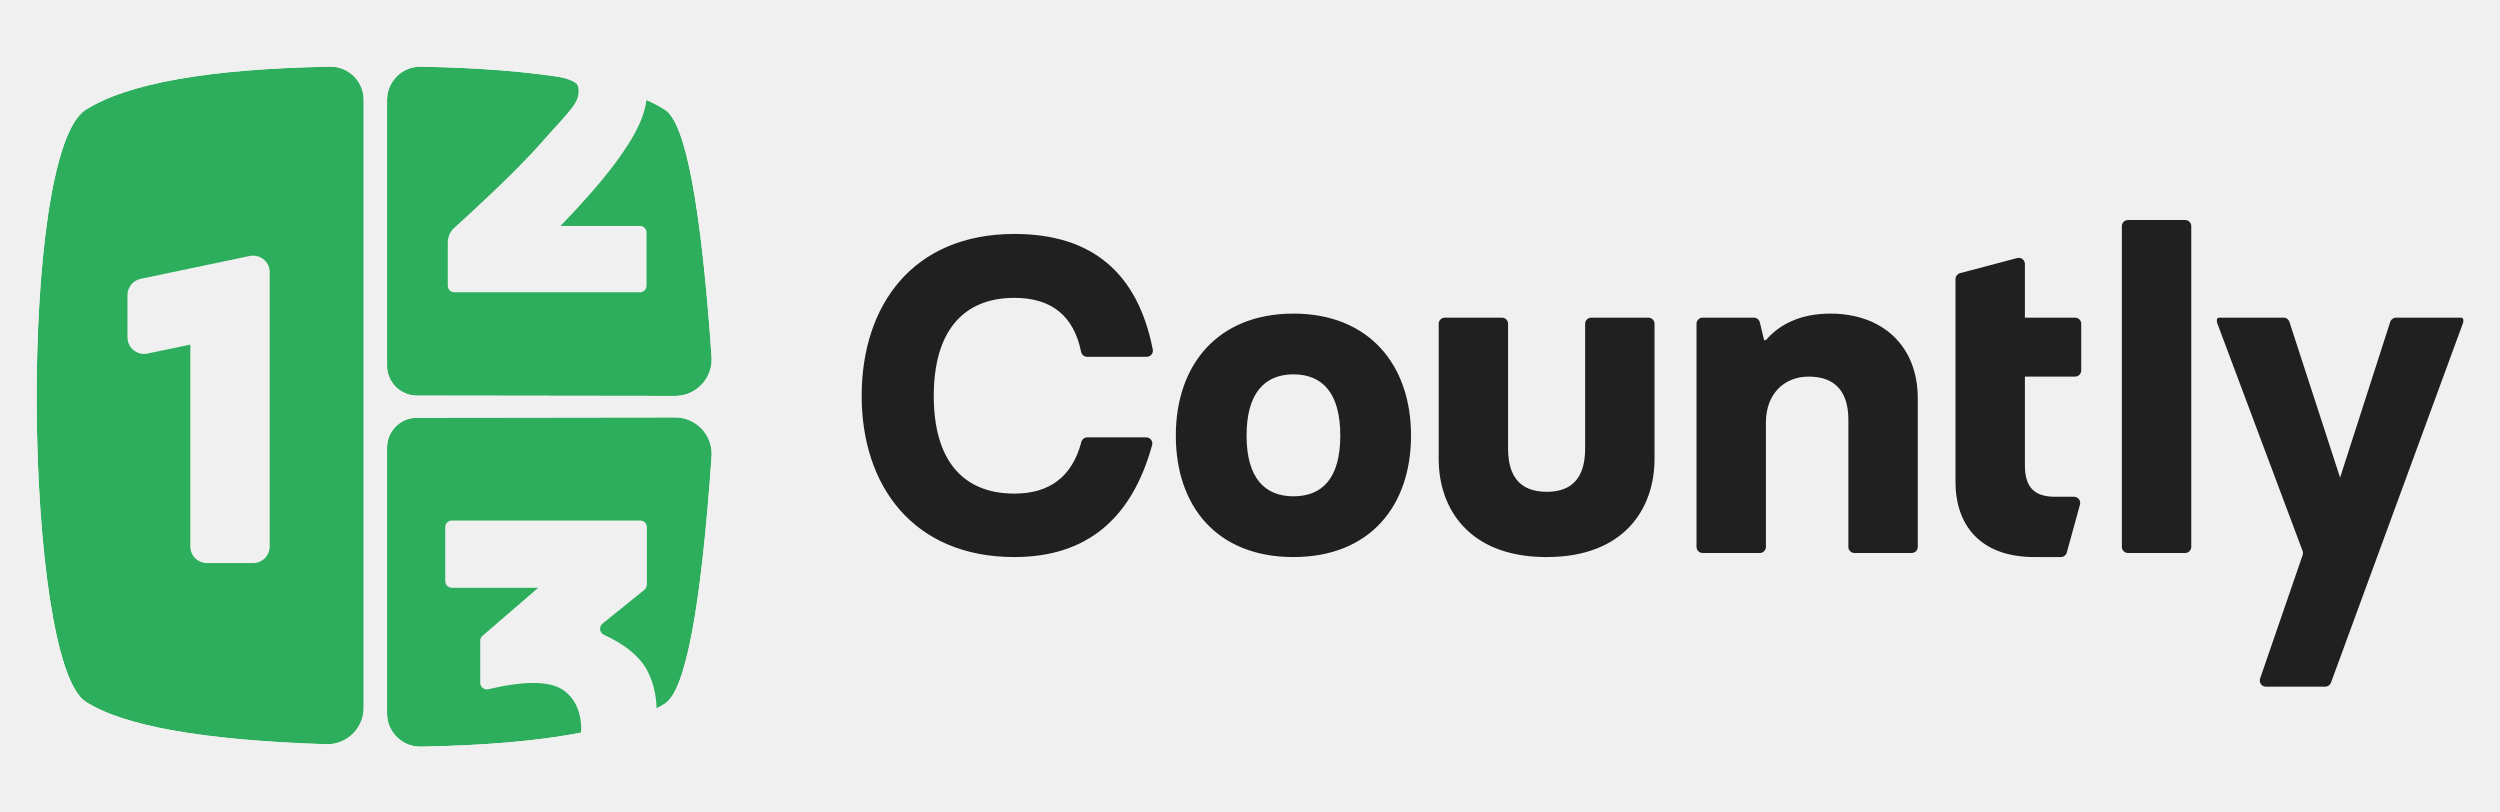
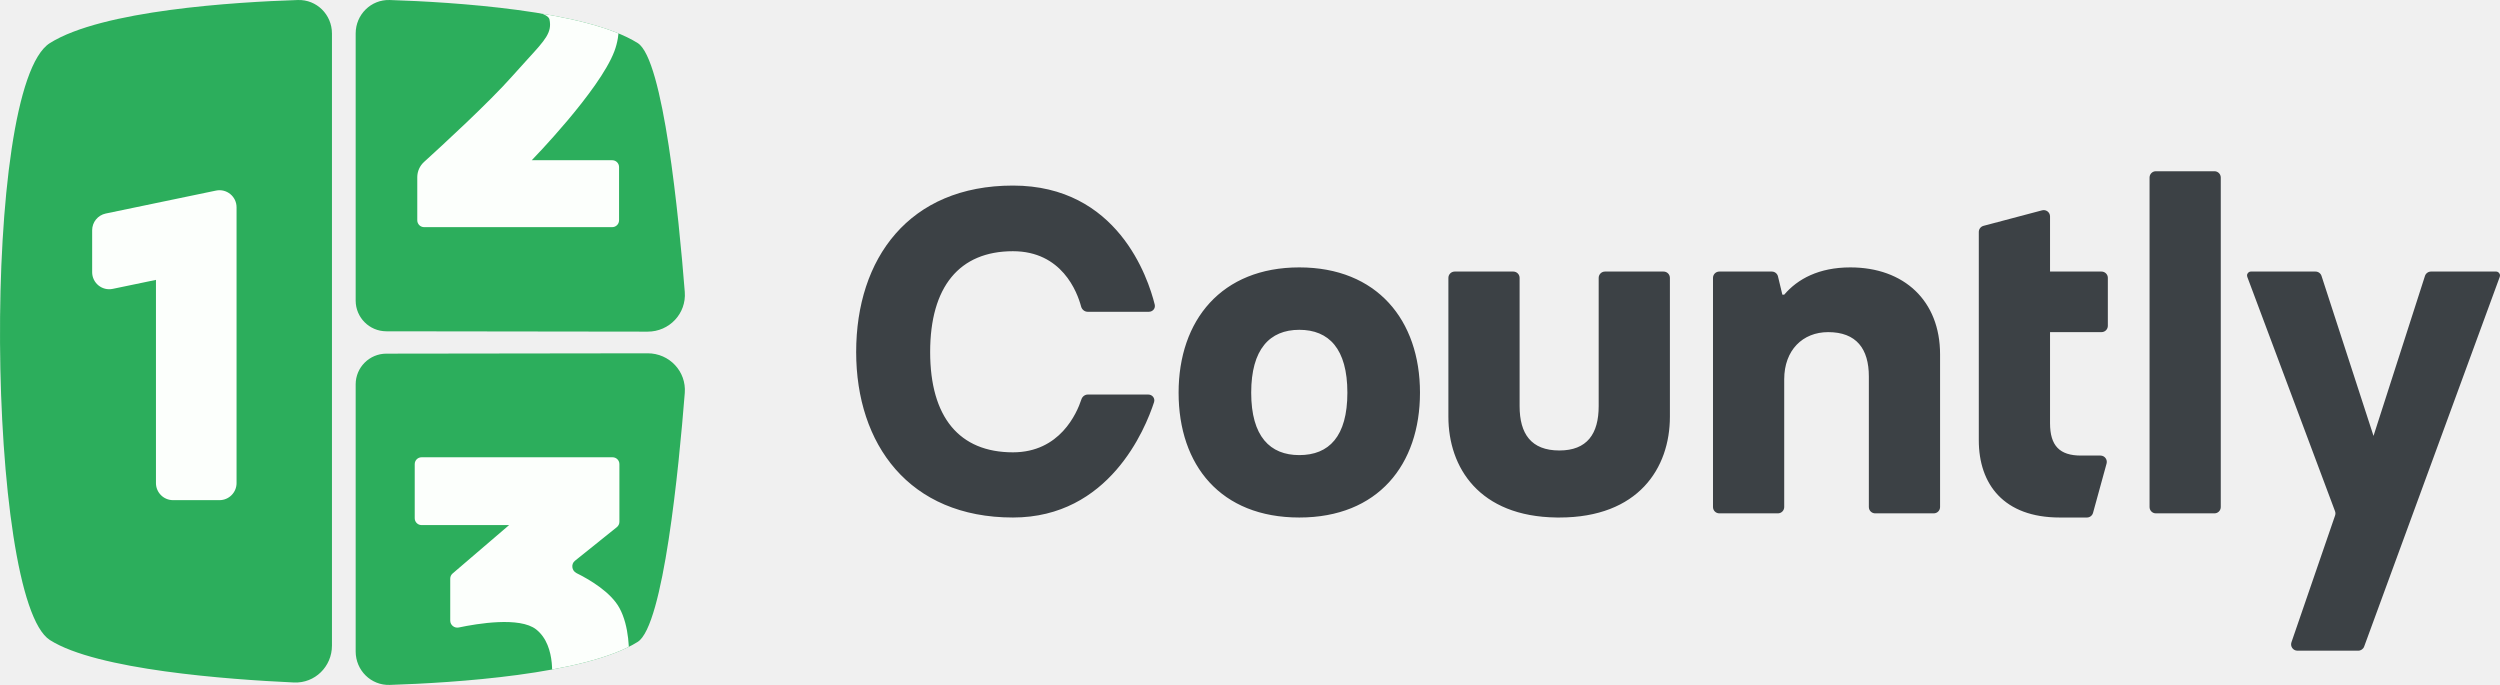
- <svg xmlns="http://www.w3.org/2000/svg" xmlns:xlink="http://www.w3.org/1999/xlink" width="1500px" height="487px" viewBox="0 0 1500 487" version="1.1">
-   <defs>
-     <path d="M383.099,210.442 C395.18,210.427 404.984,220.214 405,232.304 C405,232.82 404.983,233.336 404.948,233.85 C398.624,324.918 389.296,374.351 376.965,382.15 C351.808,398.061 302.979,406.677 230.482,407.997 C219.502,408.196 210.44,399.45 210.24,388.461 C210.236,388.341 210.236,388.22 210.236,388.099 L210.236,228.557 C210.236,218.674 218.234,210.66 228.108,210.647 L383.099,210.442 Z M196.215,19.542 L196.218,19.723 L196.218,384.673 C196.218,396.763 186.426,406.563 174.346,406.563 C174.107,406.563 173.867,406.563 173.628,406.552 C100.247,404.139 52.201,395.644 29.49,381.065 C-7.957,357.027 -11.659,51.878 29.49,25.853 C54.648,9.941 103.476,1.326 175.974,0.003 C186.953,-0.193 196.015,8.553 196.215,19.542 Z M230.117,0.003 L230.482,0.007 C302.979,1.326 351.808,9.941 376.965,25.853 C389.296,33.651 398.624,83.084 404.948,174.152 C404.983,174.667 405,175.182 405,175.699 C404.984,187.788 395.18,197.576 383.099,197.56 L228.108,197.356 C218.234,197.342 210.236,189.328 210.236,179.445 L210.236,19.903 C210.236,19.783 210.236,19.662 210.24,19.542 C210.44,8.553 219.502,-0.193 230.482,0.007 L230.117,0.003 Z" id="path-1" />
-   </defs>
-   <g id="Artboard" stroke="none" stroke-width="1" fill="none" fill-rule="evenodd">
-     <g id="Logo-2021" transform="translate(22, 40)">
-       <path d="M586.651,294.232 C629.429,294.232 656.965,271.842 669.258,227.063 C669.796,225.103 668.643,223.08 666.683,222.542 C666.366,222.456 666.039,222.412 665.71,222.412 L630.372,222.412 C628.7,222.412 627.238,223.538 626.813,225.155 C621.382,245.827 607.994,256.162 586.651,256.162 C555.289,256.162 538.257,235.642 538.257,197.57 C538.257,159.5 555.289,138.711 586.651,138.711 C608.939,138.711 622.279,149.519 626.671,171.135 C627.019,172.849 628.528,174.08 630.277,174.08 L666.058,174.08 C668.09,174.08 669.737,172.435 669.737,170.402 C669.737,170.166 669.714,169.928 669.669,169.696 C660.615,123.478 632.943,100.37 586.651,100.37 C525.82,100.37 495,143.031 495,197.57 C495,251.302 525.82,294.232 586.651,294.232 Z M754.054,294.232 C800.014,294.232 824.616,263.452 824.616,221.331 C824.616,178.941 799.474,148.16 754.054,148.16 C708.634,148.16 683.49,178.941 683.49,221.331 C683.49,263.721 708.094,294.232 754.054,294.232 Z M754.054,257.782 C737.021,257.782 725.937,246.982 725.937,221.331 C725.937,195.951 736.75,184.611 754.054,184.611 C771.356,184.611 782.17,195.681 782.17,221.331 C782.17,246.982 771.356,257.782 754.054,257.782 Z M970.715,235.371 L970.715,154.268 C970.715,152.237 969.067,150.59 967.035,150.59 L932.759,150.59 C930.727,150.59 929.08,152.237 929.08,154.268 L929.08,229.161 C929.08,245.362 922.321,255.081 906.1,255.081 C889.608,255.081 882.85,245.362 882.85,229.161 L882.85,154.268 C882.85,152.237 881.202,150.59 879.17,150.59 L844.895,150.59 C842.862,150.59 841.215,152.237 841.215,154.268 L841.215,235.371 C841.215,265.042 859.233,293.654 904.451,294.223 L905.831,294.232 L906.1,294.232 C952.33,294.232 970.715,265.342 970.715,235.371 Z M1037.545,288.124 L1037.545,213.501 C1037.545,196.491 1048.36,185.961 1063.229,185.961 C1079.721,185.961 1087.022,195.681 1087.022,211.881 L1087.022,288.124 C1087.022,290.155 1088.668,291.802 1090.701,291.802 L1124.979,291.802 C1127.012,291.802 1128.659,290.155 1128.659,288.124 L1128.659,198.921 C1128.659,167.601 1107.564,148.16 1076.207,148.16 C1057.823,148.16 1045.387,154.911 1037.545,164.091 L1036.465,164.091 L1033.898,153.41 C1033.5,151.757 1032.021,150.59 1030.32,150.59 L999.591,150.59 C997.559,150.59 995.911,152.237 995.911,154.268 L995.911,288.124 C995.911,290.155 997.559,291.802 999.591,291.802 L1033.866,291.802 C1035.899,291.802 1037.545,290.155 1037.545,288.124 Z M1198.618,294.232 C1203.922,294.232 1209.226,294.232 1214.519,294.232 C1216.177,294.232 1217.635,293.125 1218.077,291.528 L1226,262.704 C1226.531,260.746 1225.382,258.721 1223.426,258.183 C1223.105,258.096 1222.774,258.052 1222.442,258.052 C1217.238,258.052 1213.436,258.052 1211.05,258.052 C1198.618,258.052 1192.938,252.382 1192.938,239.152 L1192.938,185.961 L1223.05,185.961 C1225.083,185.961 1226.73,184.314 1226.73,182.283 L1226.73,154.268 C1226.73,152.237 1225.083,150.59 1223.05,150.59 L1192.938,150.59 L1192.938,118.38 C1192.938,116.347 1191.292,114.702 1189.258,114.702 C1188.938,114.702 1188.629,114.742 1188.319,114.823 L1154.041,123.896 C1152.428,124.323 1151.301,125.783 1151.301,127.451 L1151.301,185.961 L1151.301,249.141 C1151.301,274.792 1165.909,294.232 1198.618,294.232 Z M1292.755,288.124 L1292.755,95.678 C1292.755,93.647 1291.108,92 1289.075,92 L1254.797,92 C1252.764,92 1251.118,93.647 1251.118,95.678 L1251.118,288.124 C1251.118,290.155 1252.764,291.802 1254.797,291.802 L1289.075,291.802 C1291.108,291.802 1292.755,290.155 1292.755,288.124 Z M1376.582,369.589 L1455.768,153.904 C1455.923,153.498 1456,153.07 1456,152.637 L1456,151.941 C1456,151.195 1455.392,150.59 1454.641,150.59 L1415.633,150.59 C1414.042,150.59 1412.628,151.622 1412.131,153.142 L1382.052,246.57 L1351.653,153.132 C1351.155,151.616 1349.752,150.59 1348.15,150.59 L1309.463,150.59 C1308.711,150.59 1308.115,151.195 1308.115,151.941 L1308.115,152.625 C1308.115,153.065 1308.192,153.502 1308.347,153.915 L1359.554,290.564 C1359.852,291.364 1359.863,292.244 1359.587,293.052 L1334.061,367.125 C1333.409,369.044 1334.425,371.138 1336.348,371.8 C1336.735,371.933 1337.133,372 1337.542,372 L1373.123,372 C1374.67,372 1376.052,371.037 1376.582,369.589 Z" id="Shape" fill="#212020" fill-rule="nonzero" />
-       <g id="Clipped">
-         <mask id="mask-2" fill="white">
-           <use xlink:href="#path-1" />
-         </mask>
-         <g id="Shape" />
-         <g id="Group" mask="url(#mask-2)" fill="#2CAE5C" fill-rule="nonzero">
-           <path d="M383.099,210.442 C395.18,210.427 404.984,220.214 405,232.304 C405,232.82 404.983,233.336 404.948,233.85 C398.624,324.918 389.296,374.351 376.965,382.15 C375.397,383.142 373.737,384.105 371.984,385.04 C371.647,376.179 369.696,368.482 366.132,361.949 C361.657,353.749 353.073,346.721 340.379,340.866 C338.385,339.946 337.513,337.582 338.433,335.586 C338.688,335.029 339.069,334.54 339.545,334.155 L339.545,334.155 L364.654,313.857 C365.588,313.101 366.132,311.963 366.132,310.76 L366.132,310.76 L366.132,276.296 C366.132,274.097 364.351,272.316 362.155,272.316 L362.155,272.316 L249.123,272.316 C246.927,272.316 245.147,274.097 245.147,276.296 L245.147,276.296 L245.147,308.682 C245.147,310.879 246.927,312.662 249.123,312.662 L249.123,312.662 L300.939,312.662 L267.515,341.478 C266.639,342.234 266.134,343.334 266.134,344.493 L266.134,344.493 L266.134,369.671 C266.134,371.869 267.914,373.651 270.11,373.651 C270.419,373.651 270.727,373.616 271.026,373.544 C293.836,368.141 309.145,368.548 316.955,374.762 C323.857,380.255 327.095,388.528 326.667,399.582 C301.409,404.485 269.347,407.289 230.482,407.997 C219.502,408.196 210.44,399.45 210.24,388.461 L210.237,388.28 L210.237,388.28 L210.236,228.557 C210.236,218.674 218.234,210.66 228.108,210.647 L383.099,210.442 Z M196.215,19.542 L196.218,19.723 L196.218,384.673 C196.218,396.763 186.426,406.563 174.346,406.563 C174.107,406.563 173.867,406.563 173.628,406.552 C100.247,404.139 52.201,395.644 29.49,381.065 C-7.957,357.027 -11.659,51.878 29.49,25.853 C54.648,9.941 103.476,1.326 175.974,0.003 C186.953,-0.193 196.015,8.553 196.215,19.542 Z M139.616,121.289 C138.492,115.911 133.224,112.464 127.849,113.589 L127.849,113.589 L62.384,127.304 C57.778,128.269 54.479,132.333 54.479,137.043 L54.479,137.043 L54.479,162.404 C54.479,163.089 54.549,163.772 54.689,164.443 C55.814,169.822 61.083,173.269 66.457,172.143 L66.457,172.143 L92.191,166.751 L92.191,287.874 C92.191,293.37 96.642,297.824 102.132,297.824 L102.132,297.824 L129.885,297.824 C135.377,297.824 139.827,293.37 139.827,287.874 L139.827,287.874 L139.827,123.328 C139.827,122.643 139.757,121.961 139.616,121.289 Z M230.14,0.003 L230.482,0.007 C262.517,0.59 289.931,2.597 312.723,6.029 C320.494,7.604 324.358,9.637 324.817,11.865 C326.777,21.371 320.003,25.924 302.99,45.339 C298.839,50.077 293.69,55.533 287.546,61.705 L287.546,61.705 L286.382,62.871 C276.783,72.46 264.846,83.732 250.573,96.685 C248.078,98.948 246.657,102.161 246.657,105.53 L246.657,105.53 L246.657,131.394 C246.657,133.592 248.437,135.374 250.633,135.374 L250.633,135.374 L361.947,135.374 C364.143,135.374 365.924,133.592 365.924,131.394 L365.924,131.394 L365.924,99.533 C365.924,97.334 364.143,95.553 361.947,95.553 L361.947,95.553 L314.323,95.553 C340.988,68.031 357.269,46.415 363.166,30.704 C364.487,27.183 365.397,23.611 365.894,19.99 C369.988,21.82 373.678,23.774 376.965,25.853 C389.296,33.651 398.624,83.084 404.948,174.152 C404.983,174.667 405,175.182 405,175.699 C404.984,187.788 395.18,197.576 383.099,197.56 L228.108,197.356 C218.234,197.342 210.236,189.328 210.236,179.445 L210.236,19.903 C210.236,19.783 210.236,19.662 210.24,19.542 C210.438,8.667 219.314,-0.011 230.14,0.003 Z" id="Combined-Shape" />
-         </g>
-       </g>
-     </g>
+ <svg xmlns="http://www.w3.org/2000/svg" width="146" height="40" viewBox="0 0 146 40" fill="none">
+   <path fill-rule="evenodd" clip-rule="evenodd" d="M129.324 29.98C129.528 29.98 129.693 29.815 129.693 29.611V10.369C129.693 10.165 129.528 10 129.324 10H125.902C125.699 10 125.534 10.165 125.534 10.369V29.611C125.534 29.815 125.699 29.98 125.902 29.98H129.324ZM67.396 23.489C66.884 25.06 64.776 30.223 59.156 30.223C53.079 30.223 50 25.93 50 20.557C50 15.103 53.079 10.837 59.156 10.837C65.269 10.837 67.049 16.223 67.436 17.787C67.491 18.008 67.321 18.208 67.093 18.208H63.522C63.34 18.208 63.184 18.078 63.137 17.902C62.907 17.044 62.012 14.671 59.156 14.671C56.023 14.671 54.321 16.75 54.321 20.557C54.321 24.364 56.023 26.416 59.156 26.416C61.897 26.416 62.887 24.137 63.153 23.325C63.206 23.16 63.357 23.041 63.53 23.041H67.059C67.298 23.041 67.47 23.262 67.396 23.489ZM82.927 22.933C82.927 27.145 80.47 30.223 75.879 30.223C71.287 30.223 68.83 27.172 68.83 22.933C68.83 18.694 71.341 15.616 75.879 15.616C80.416 15.616 82.927 18.694 82.927 22.933ZM75.879 26.578C74.177 26.578 73.07 25.498 73.07 22.933C73.07 20.395 74.15 19.261 75.879 19.261C77.607 19.261 78.687 20.368 78.687 22.933C78.687 25.498 77.607 26.578 75.879 26.578ZM97.522 16.228V24.337C97.522 27.334 95.686 30.223 91.067 30.223H91.041L90.903 30.222C86.386 30.165 84.586 27.304 84.586 24.337V16.228C84.586 16.024 84.751 15.859 84.954 15.859H88.376C88.58 15.859 88.745 16.024 88.745 16.228V23.716C88.745 25.336 89.42 26.308 91.067 26.308C92.688 26.308 93.363 25.336 93.363 23.716V16.228C93.363 16.024 93.528 15.859 93.732 15.859H97.153C97.357 15.859 97.522 16.024 97.522 16.228ZM103.83 29.98C104.033 29.98 104.198 29.815 104.198 29.611V22.15C104.198 20.449 105.279 19.396 106.764 19.396C108.412 19.396 109.141 20.368 109.141 21.988V29.611C109.141 29.815 109.306 29.98 109.51 29.98H112.931C113.135 29.98 113.3 29.815 113.3 29.611V20.692C113.3 17.56 111.193 15.616 108.06 15.616C106.224 15.616 104.982 16.291 104.198 17.209H104.09L103.834 16.142C103.794 15.976 103.646 15.859 103.476 15.859H100.408C100.204 15.859 100.039 16.024 100.039 16.228V29.611C100.039 29.815 100.204 29.98 100.408 29.98H103.83ZM121.877 30.223H120.289C117.021 30.223 115.562 28.279 115.562 25.714V19.396V13.546C115.562 13.379 115.675 13.232 115.837 13.189L119.258 12.283C119.492 12.221 119.722 12.397 119.722 12.639V15.859H122.729C122.932 15.859 123.098 16.024 123.098 16.228V19.027C123.098 19.231 122.932 19.396 122.729 19.396H119.722V24.715C119.722 26.038 120.289 26.605 121.531 26.605H122.668C122.912 26.605 123.088 26.837 123.024 27.072L122.233 29.952C122.189 30.112 122.043 30.223 121.877 30.223ZM138.067 37.758C138.014 37.903 137.876 38 137.721 38H134.169C133.916 38 133.738 37.751 133.82 37.511L136.369 30.105C136.397 30.024 136.396 29.936 136.366 29.856L131.241 16.168C131.232 16.142 131.227 16.115 131.227 16.088C131.227 15.961 131.329 15.859 131.455 15.859H135.226C135.386 15.859 135.527 15.962 135.577 16.114L138.613 25.457L141.618 16.115C141.667 15.963 141.809 15.859 141.969 15.859H145.771C145.897 15.859 146 15.962 146 16.088C146 16.115 145.995 16.142 145.986 16.167L138.067 37.758Z" fill="#3C4145" />
+   <path fill-rule="evenodd" clip-rule="evenodd" d="M37.243 2.516C34.192 0.598 26.44 0.12 22.764 0.001C21.663 -0.035 20.771 0.854 20.771 1.955V17.553C20.771 18.544 21.573 19.346 22.563 19.348L37.825 19.368C39.089 19.369 40.091 18.31 39.991 17.05C39.643 12.652 38.743 3.458 37.243 2.516ZM2.914 2.516C5.965 0.598 13.717 0.12 17.393 0.001C18.494 -0.035 19.386 0.854 19.386 1.955V37.705C19.386 38.929 18.388 39.913 17.165 39.857C13.338 39.683 5.648 39.121 2.914 37.378C-0.786 35.019 -1.152 5.07 2.914 2.516ZM22.764 39.999C26.44 39.88 34.192 39.402 37.243 37.485C38.743 36.543 39.643 27.348 39.991 22.95C40.091 21.69 39.089 20.631 37.825 20.633L22.563 20.653C21.573 20.654 20.771 21.457 20.771 22.447V38.045C20.771 39.146 21.663 40.035 22.764 39.999Z" fill="#2CAE5C" />
+   <mask id="mask0_31036_181818" style="mask-type:alpha" maskUnits="userSpaceOnUse" x="0" y="0" width="40" height="41">
+     <path fill-rule="evenodd" clip-rule="evenodd" d="M37.243 2.516C34.192 0.598 26.44 0.12 22.764 0.001C21.663 -0.035 20.771 0.854 20.771 1.955V17.553C20.771 18.544 21.573 19.346 22.563 19.348L37.825 19.368C39.089 19.369 40.091 18.31 39.991 17.05C39.643 12.652 38.743 3.458 37.243 2.516ZM2.914 2.516C5.965 0.598 13.717 0.12 17.393 0.001C18.494 -0.035 19.386 0.854 19.386 1.955V37.705C19.386 38.929 18.388 39.913 17.165 39.857C13.338 39.683 5.648 39.121 2.914 37.378C-0.786 35.019 -1.152 5.07 2.914 2.516ZM22.764 39.999C26.44 39.88 34.192 39.402 37.243 37.485C38.743 36.543 39.643 27.348 39.991 22.95C40.091 21.69 39.089 20.631 37.825 20.633L22.563 20.653C21.573 20.654 20.771 21.457 20.771 22.447V38.045C20.771 39.146 21.663 40.035 22.764 39.999Z" fill="white" />
+   </mask>
+   <g mask="url(#mask0_31036_181818)">
+     <path fill-rule="evenodd" clip-rule="evenodd" d="M27.119 -1.568C26.968 -1.525 26.842 -1.807 26.979 -1.882C27.028 -1.909 27.087 -1.9 27.126 -1.861C27.176 -1.81 27.254 -1.731 27.354 -1.632C27.274 -1.611 27.196 -1.589 27.119 -1.568ZM27.354 -1.632C28.101 -1.829 28.965 -1.999 29.935 -2.094C32.941 -2.388 34.579 -2.079 35.05 -1.966C35.145 -1.943 35.222 -1.882 35.267 -1.797C35.565 -1.242 36.638 0.986 35.88 2.992C35.006 5.305 31.054 9.357 31.054 9.357H35.754C35.974 9.357 36.153 9.535 36.153 9.755V12.866C36.153 13.086 35.974 13.265 35.754 13.265H24.768C24.548 13.265 24.369 13.086 24.369 12.866V10.35C24.369 10.01 24.512 9.687 24.764 9.458C25.795 8.522 28.581 5.964 29.935 4.428C30.269 4.05 30.563 3.729 30.818 3.45C31.848 2.326 32.246 1.891 32.091 1.143C32.036 0.876 31.47 0.661 30.351 0.503C29.483 0.381 27.985 -1.012 27.354 -1.632ZM24.619 26.705C24.398 26.705 24.22 26.884 24.22 27.104V30.266C24.22 30.486 24.398 30.665 24.619 30.665H29.732L26.433 33.491C26.344 33.566 26.294 33.677 26.294 33.793V36.245C26.294 36.505 26.539 36.699 26.794 36.645C27.865 36.419 30.354 36.001 31.314 36.76C32.553 37.739 32.199 39.917 32.199 39.917L36.418 39.051C36.587 39.016 36.714 38.877 36.723 38.704C36.756 38.081 36.764 36.577 36.173 35.502C35.661 34.569 34.421 33.843 33.663 33.467C33.389 33.33 33.336 32.944 33.574 32.752L36.024 30.785C36.118 30.709 36.173 30.595 36.173 30.474V27.104C36.173 26.884 35.995 26.705 35.774 26.705H24.619ZM5.382 13.446C5.382 12.974 5.714 12.566 6.176 12.47L12.615 11.13C13.234 11.002 13.815 11.474 13.815 12.106V14.555L13.815 14.56V28.212C13.815 28.762 13.368 29.209 12.818 29.209H10.105C9.555 29.209 9.108 28.762 9.108 28.212V16.345L6.582 16.87C5.963 16.999 5.382 16.527 5.382 15.894V13.446Z" fill="#FCFFFC" />
  </g>
</svg>
